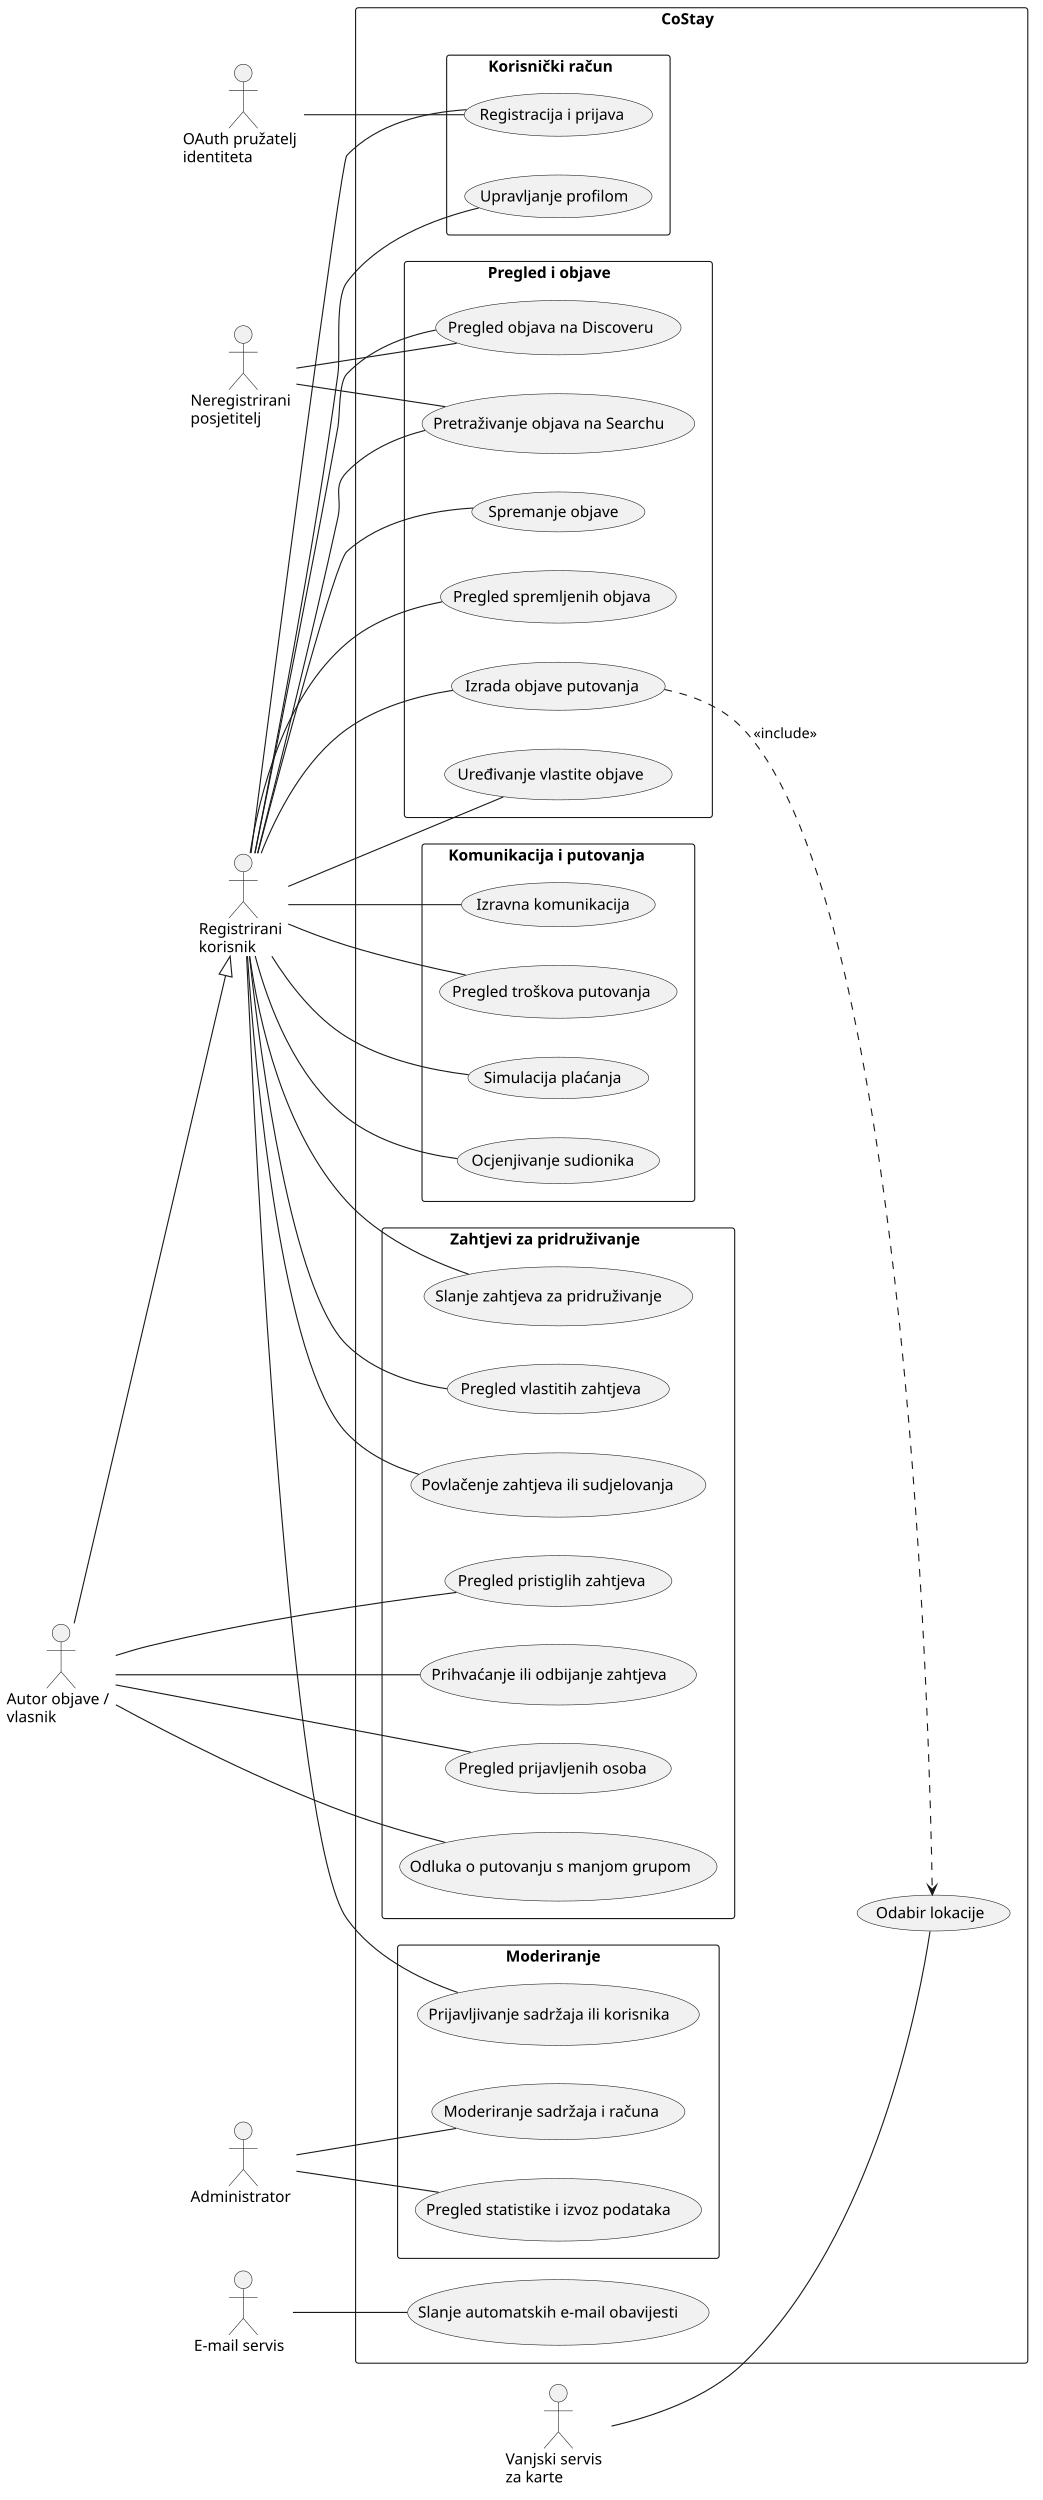
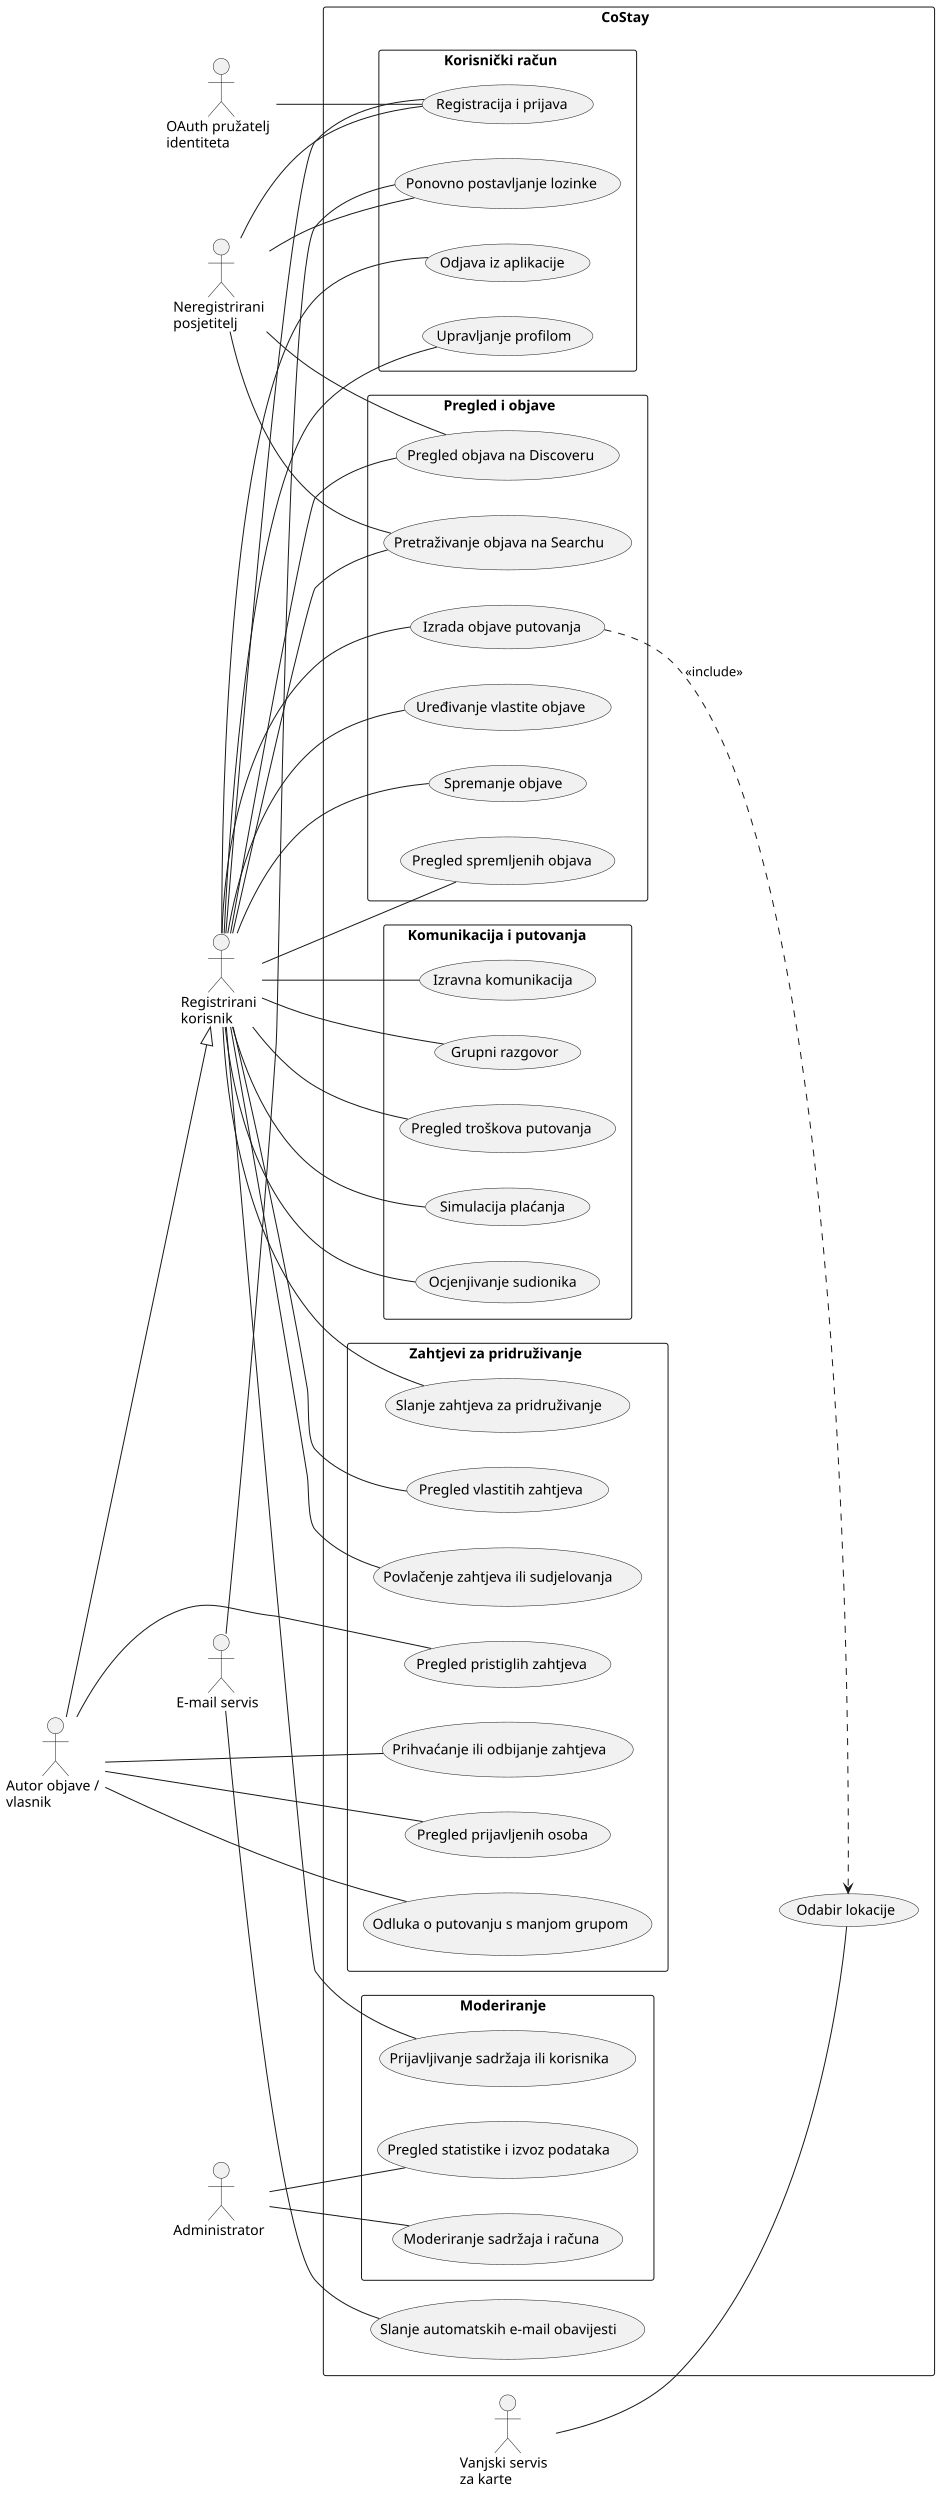
- <svg xmlns="http://www.w3.org/2000/svg" version="1.1" data-diagram-type="DESCRIPTION" style="width:945px;height:2266px;background:#FFFFFF;" width="945px" height="2266px" viewBox="0 0 945 2266" zoomAndPan="magnify" preserveAspectRatio="none" contentStyleType="text/css">
+ <svg xmlns="http://www.w3.org/2000/svg" version="1.1" data-diagram-type="DESCRIPTION" style="width:945px;height:2492px;background:#FFFFFF;" width="945px" height="2492px" viewBox="0 0 945 2492" zoomAndPan="magnify" preserveAspectRatio="none" contentStyleType="text/css">
  <defs />
  <g font-family="sans-serif" lengthAdjust="spacing">
    <g class="cluster" data-qualified-name="CoStay" id="ent0009" data-source-line="15">
-       <rect x="322.3" y="7" width="609.29" height="2135" fill="none" style="stroke:#181818;stroke-width:1;" rx="2.5" ry="2.5" />
+       <rect x="322.3" y="7" width="609.29" height="2361" fill="none" style="stroke:#181818;stroke-width:1;" rx="2.5" ry="2.5" />
      <text x="599.324" y="21.995" fill="#000" font-size="14" textLength="55.241" font-weight="700">CoStay</text>
    </g>
    <g class="cluster" data-qualified-name="CoStay.Korisni.ki ra.un" id="ent0010" data-source-line="17">
-       <rect x="404.84" y="50" width="202.54" height="163" fill="none" style="stroke:#181818;stroke-width:1;" rx="2.5" ry="2.5" />
+       <rect x="377.65" y="50" width="256.92" height="320" fill="none" style="stroke:#181818;stroke-width:1;" rx="2.5" ry="2.5" />
      <text x="442.543" y="64.995" fill="#000" font-size="14" textLength="127.135" font-weight="700">Korisnički račun</text>
    </g>
-     <g class="cluster" data-qualified-name="CoStay.Pregled i objave" id="ent0013" data-source-line="22">
-       <rect x="366.53" y="237" width="279.16" height="504" fill="none" style="stroke:#181818;stroke-width:1;" rx="2.5" ry="2.5" />
-       <text x="442.085" y="251.995" fill="#000" font-size="14" textLength="128.051" font-weight="700">Pregled i objave</text>
-     </g>
-     <g class="cluster" data-qualified-name="CoStay.Zahtjevi za pridru.ivanje" id="ent0020" data-source-line="31">
-       <rect x="346.3" y="1113" width="319.62" height="626" fill="none" style="stroke:#181818;stroke-width:1;" rx="2.5" ry="2.5" />
-       <text x="408.001" y="1127.995" fill="#000" font-size="14" textLength="196.219" font-weight="700">Zahtjevi za pridruživanje</text>
-     </g>
-     <g class="cluster" data-qualified-name="CoStay.Komunikacija i putovanja" id="ent0028" data-source-line="41">
-       <rect x="382.52" y="765" width="247.18" height="324" fill="none" style="stroke:#181818;stroke-width:1;" rx="2.5" ry="2.5" />
-       <text x="406.35" y="779.995" fill="#000" font-size="14" textLength="199.521" font-weight="700">Komunikacija i putovanja</text>
-     </g>
-     <g class="cluster" data-qualified-name="CoStay.Moderiranje" id="ent0033" data-source-line="48">
-       <rect x="360.37" y="1763" width="291.48" height="284" fill="none" style="stroke:#181818;stroke-width:1;" rx="2.5" ry="2.5" />
-       <text x="458.419" y="1777.995" fill="#000" font-size="14" textLength="95.382" font-weight="700">Moderiranje</text>
-     </g>
-     <g class="entity" data-qualified-name="CoStay.UC_Location" id="ent0037" data-source-line="54">
-       <ellipse cx="846.246" cy="1733.997" rx="69.336" ry="16.267" fill="#F1F1F1" style="stroke:#181818;stroke-width:0.5;" />
-       <text x="793.896" y="1738.646" fill="#000" font-size="14" textLength="104.699">Odabir lokacije</text>
-     </g>
-     <g class="entity" data-qualified-name="CoStay.UC_Notifications" id="ent0038" data-source-line="55">
-       <ellipse cx="506.114" cy="2096.003" rx="136.614" ry="29.723" fill="#F1F1F1" style="stroke:#181818;stroke-width:0.5;" />
-       <text x="378.863" y="2100.651" fill="#000" font-size="14" textLength="254.502">Slanje automatskih e-mail obavijesti</text>
+     <g class="cluster" data-qualified-name="CoStay.Pregled i objave" id="ent0015" data-source-line="24">
+       <rect x="366.53" y="394" width="279.16" height="504" fill="none" style="stroke:#181818;stroke-width:1;" rx="2.5" ry="2.5" />
+       <text x="442.085" y="408.995" fill="#000" font-size="14" textLength="128.051" font-weight="700">Pregled i objave</text>
+     </g>
+     <g class="cluster" data-qualified-name="CoStay.Zahtjevi za pridru.ivanje" id="ent0022" data-source-line="33">
+       <rect x="346.3" y="1339" width="319.62" height="626" fill="none" style="stroke:#181818;stroke-width:1;" rx="2.5" ry="2.5" />
+       <text x="408.001" y="1353.995" fill="#000" font-size="14" textLength="196.219" font-weight="700">Zahtjevi za pridruživanje</text>
+     </g>
+     <g class="cluster" data-qualified-name="CoStay.Komunikacija i putovanja" id="ent0030" data-source-line="43">
+       <rect x="382.52" y="922" width="247.18" height="393" fill="none" style="stroke:#181818;stroke-width:1;" rx="2.5" ry="2.5" />
+       <text x="406.35" y="936.995" fill="#000" font-size="14" textLength="199.521" font-weight="700">Komunikacija i putovanja</text>
+     </g>
+     <g class="cluster" data-qualified-name="CoStay.Moderiranje" id="ent0036" data-source-line="51">
+       <rect x="360.37" y="1989" width="291.48" height="284" fill="none" style="stroke:#181818;stroke-width:1;" rx="2.5" ry="2.5" />
+       <text x="458.419" y="2003.995" fill="#000" font-size="14" textLength="95.382" font-weight="700">Moderiranje</text>
+     </g>
+     <g class="entity" data-qualified-name="CoStay.UC_Location" id="ent0040" data-source-line="57">
+       <ellipse cx="846.246" cy="1903.997" rx="69.336" ry="16.267" fill="#F1F1F1" style="stroke:#181818;stroke-width:0.5;" />
+       <text x="793.896" y="1908.646" fill="#000" font-size="14" textLength="104.699">Odabir lokacije</text>
+     </g>
+     <g class="entity" data-qualified-name="CoStay.UC_Notifications" id="ent0041" data-source-line="58">
+       <ellipse cx="506.114" cy="2322.003" rx="136.614" ry="29.723" fill="#F1F1F1" style="stroke:#181818;stroke-width:0.5;" />
+       <text x="378.863" y="2326.651" fill="#000" font-size="14" textLength="254.502">Slanje automatskih e-mail obavijesti</text>
    </g>
    <g class="entity" data-qualified-name="CoStay.Korisni.ki ra.un.UC_Login" id="ent0011" data-source-line="18">
      <ellipse cx="506.11" cy="104.004" rx="85.27" ry="19.454" fill="#F1F1F1" style="stroke:#181818;stroke-width:0.5;" />
      <text x="434.637" y="108.652" fill="#000" font-size="14" textLength="142.946">Registracija i prijava</text>
    </g>
-     <g class="entity" data-qualified-name="CoStay.Korisni.ki ra.un.UC_Profile" id="ent0012" data-source-line="19">
-       <ellipse cx="506.114" cy="177.997" rx="84.884" ry="19.377" fill="#F1F1F1" style="stroke:#181818;stroke-width:0.5;" />
-       <text x="435.085" y="182.645" fill="#000" font-size="14" textLength="142.058">Upravljanje profilom</text>
-     </g>
-     <g class="entity" data-qualified-name="CoStay.Pregled i objave.UC_Discover" id="ent0014" data-source-line="23">
-       <ellipse cx="506.11" cy="296.996" rx="111.18" ry="24.636" fill="#F1F1F1" style="stroke:#181818;stroke-width:0.5;" />
-       <text x="405.895" y="301.644" fill="#000" font-size="14" textLength="200.43">Pregled objava na Discoveru</text>
-     </g>
-     <g class="entity" data-qualified-name="CoStay.Pregled i objave.UC_Search" id="ent0015" data-source-line="24">
-       <ellipse cx="506.112" cy="383.996" rx="123.582" ry="27.116" fill="#F1F1F1" style="stroke:#181818;stroke-width:0.5;" />
-       <text x="392.622" y="388.645" fill="#000" font-size="14" textLength="226.98">Pretraživanje objava na Searchu</text>
-     </g>
-     <g class="entity" data-qualified-name="CoStay.Pregled i objave.UC_Create" id="ent0016" data-source-line="25">
-       <ellipse cx="506.108" cy="622.004" rx="96.818" ry="21.764" fill="#F1F1F1" style="stroke:#181818;stroke-width:0.5;" />
-       <text x="421.598" y="626.652" fill="#000" font-size="14" textLength="169.019">Izrada objave putovanja</text>
-     </g>
-     <g class="entity" data-qualified-name="CoStay.Pregled i objave.UC_Edit" id="ent0017" data-source-line="26">
-       <ellipse cx="506.107" cy="702.001" rx="103.107" ry="23.021" fill="#F1F1F1" style="stroke:#181818;stroke-width:0.5;" />
-       <text x="414.666" y="706.65" fill="#000" font-size="14" textLength="182.882">Uređivanje vlastite objave</text>
-     </g>
-     <g class="entity" data-qualified-name="CoStay.Pregled i objave.UC_Save" id="ent0018" data-source-line="27">
-       <ellipse cx="506.109" cy="464" rx="78.449" ry="18.09" fill="#F1F1F1" style="stroke:#181818;stroke-width:0.5;" />
-       <text x="442.606" y="468.648" fill="#000" font-size="14" textLength="127.005">Spremanje objave</text>
-     </g>
-     <g class="entity" data-qualified-name="CoStay.Pregled i objave.UC_Saved" id="ent0019" data-source-line="28">
-       <ellipse cx="506.113" cy="541.005" rx="106.823" ry="23.765" fill="#F1F1F1" style="stroke:#181818;stroke-width:0.5;" />
-       <text x="410.618" y="545.653" fill="#000" font-size="14" textLength="190.989">Pregled spremljenih objava</text>
-     </g>
-     <g class="entity" data-qualified-name="CoStay.Zahtjevi za pridru.ivanje.UC_Join" id="ent0021" data-source-line="32">
-       <ellipse cx="506.111" cy="1175" rx="121.801" ry="26.76" fill="#F1F1F1" style="stroke:#181818;stroke-width:0.5;" />
-       <text x="394.515" y="1179.649" fill="#000" font-size="14" textLength="223.193">Slanje zahtjeva za pridruživanje</text>
-     </g>
-     <g class="entity" data-qualified-name="CoStay.Zahtjevi za pridru.ivanje.UC_MyRequests" id="ent0022" data-source-line="33">
-       <ellipse cx="506.105" cy="1258.995" rx="100.575" ry="22.515" fill="#F1F1F1" style="stroke:#181818;stroke-width:0.5;" />
-       <text x="417.443" y="1263.643" fill="#000" font-size="14" textLength="177.324">Pregled vlastitih zahtjeva</text>
-     </g>
-     <g class="entity" data-qualified-name="CoStay.Zahtjevi za pridru.ivanje.UC_Withdraw" id="ent0023" data-source-line="34">
-       <ellipse cx="506.115" cy="1345.997" rx="133.685" ry="29.137" fill="#F1F1F1" style="stroke:#181818;stroke-width:0.5;" />
-       <text x="381.943" y="1350.645" fill="#000" font-size="14" textLength="248.343">Povlačenje zahtjeva ili sudjelovanja</text>
-     </g>
-     <g class="entity" data-qualified-name="CoStay.Zahtjevi za pridru.ivanje.UC_Received" id="ent0024" data-source-line="35">
-       <ellipse cx="506.112" cy="1432.996" rx="102.882" ry="22.976" fill="#F1F1F1" style="stroke:#181818;stroke-width:0.5;" />
-       <text x="414.917" y="1437.645" fill="#000" font-size="14" textLength="182.39">Pregled pristiglih zahtjeva</text>
-     </g>
-     <g class="entity" data-qualified-name="CoStay.Zahtjevi za pridru.ivanje.UC_Decide" id="ent0025" data-source-line="36">
-       <ellipse cx="506.111" cy="1518.002" rx="125.111" ry="27.422" fill="#F1F1F1" style="stroke:#181818;stroke-width:0.5;" />
-       <text x="390.997" y="1522.651" fill="#000" font-size="14" textLength="230.228">Prihvaćanje ili odbijanje zahtjeva</text>
-     </g>
-     <g class="entity" data-qualified-name="CoStay.Zahtjevi za pridru.ivanje.UC_Applicants" id="ent0026" data-source-line="37">
-       <ellipse cx="506.106" cy="1602.997" rx="102.336" ry="22.867" fill="#F1F1F1" style="stroke:#181818;stroke-width:0.5;" />
-       <text x="415.51" y="1607.646" fill="#000" font-size="14" textLength="181.193">Pregled prijavljenih osoba</text>
-     </g>
-     <g class="entity" data-qualified-name="CoStay.Zahtjevi za pridru.ivanje.UC_SmallerGroup" id="ent0027" data-source-line="38">
-       <ellipse cx="506.107" cy="1692.001" rx="143.807" ry="31.161" fill="#F1F1F1" style="stroke:#181818;stroke-width:0.5;" />
-       <text x="371.323" y="1696.65" fill="#000" font-size="14" textLength="269.568">Odluka o putovanju s manjom grupom</text>
-     </g>
-     <g class="entity" data-qualified-name="CoStay.Komunikacija i putovanja.UC_Messages" id="ent0029" data-source-line="42">
-       <ellipse cx="506.106" cy="819.995" rx="87.776" ry="19.955" fill="#F1F1F1" style="stroke:#181818;stroke-width:0.5;" />
-       <text x="431.762" y="824.644" fill="#000" font-size="14" textLength="148.688">Izravna komunikacija</text>
-     </g>
-     <g class="entity" data-qualified-name="CoStay.Komunikacija i putovanja.UC_Costs" id="ent0030" data-source-line="43">
-       <ellipse cx="506.107" cy="898.997" rx="107.587" ry="23.917" fill="#F1F1F1" style="stroke:#181818;stroke-width:0.5;" />
-       <text x="409.782" y="903.646" fill="#000" font-size="14" textLength="192.65">Pregled troškova putovanja</text>
-     </g>
-     <g class="entity" data-qualified-name="CoStay.Komunikacija i putovanja.UC_Payment" id="ent0031" data-source-line="44">
-       <ellipse cx="506.113" cy="976.999" rx="81.943" ry="18.789" fill="#F1F1F1" style="stroke:#181818;stroke-width:0.5;" />
-       <text x="438.496" y="981.647" fill="#000" font-size="14" textLength="135.235">Simulacija plaćanja</text>
-     </g>
-     <g class="entity" data-qualified-name="CoStay.Komunikacija i putovanja.UC_Reviews" id="ent0032" data-source-line="45">
-       <ellipse cx="506.114" cy="1052.005" rx="91.674" ry="20.735" fill="#F1F1F1" style="stroke:#181818;stroke-width:0.5;" />
-       <text x="427.354" y="1056.653" fill="#000" font-size="14" textLength="157.521">Ocjenjivanje sudionika</text>
-     </g>
-     <g class="entity" data-qualified-name="CoStay.Moderiranje.UC_Report" id="ent0034" data-source-line="49">
-       <ellipse cx="506.115" cy="1826.003" rx="127.715" ry="27.943" fill="#F1F1F1" style="stroke:#181818;stroke-width:0.5;" />
-       <text x="388.243" y="1830.651" fill="#000" font-size="14" textLength="235.744">Prijavljivanje sadržaja ili korisnika</text>
-     </g>
-     <g class="entity" data-qualified-name="CoStay.Moderiranje.UC_Moderate" id="ent0035" data-source-line="50">
-       <ellipse cx="506.111" cy="1914" rx="114.701" ry="25.34" fill="#F1F1F1" style="stroke:#181818;stroke-width:0.5;" />
-       <text x="402.105" y="1918.649" fill="#000" font-size="14" textLength="208.011">Moderiranje sadržaja i računa</text>
-     </g>
-     <g class="entity" data-qualified-name="CoStay.Moderiranje.UC_Statistics" id="ent0036" data-source-line="51">
-       <ellipse cx="506.109" cy="2002.998" rx="129.739" ry="28.348" fill="#F1F1F1" style="stroke:#181818;stroke-width:0.5;" />
-       <text x="386.097" y="2007.646" fill="#000" font-size="14" textLength="240.023">Pregled statistike i izvoz podataka</text>
+     <g class="entity" data-qualified-name="CoStay.Korisni.ki ra.un.UC_Logout" id="ent0012" data-source-line="19">
+       <ellipse cx="506.114" cy="262.003" rx="82.014" ry="18.803" fill="#F1F1F1" style="stroke:#181818;stroke-width:0.5;" />
+       <text x="438.414" y="266.651" fill="#000" font-size="14" textLength="135.399">Odjava iz aplikacije</text>
+     </g>
+     <g class="entity" data-qualified-name="CoStay.Korisni.ki ra.un.UC_Recovery" id="ent0013" data-source-line="20">
+       <ellipse cx="506.111" cy="183.002" rx="112.461" ry="24.892" fill="#F1F1F1" style="stroke:#181818;stroke-width:0.5;" />
+       <text x="404.515" y="187.651" fill="#000" font-size="14" textLength="203.191">Ponovno postavljanje lozinke</text>
+     </g>
+     <g class="entity" data-qualified-name="CoStay.Korisni.ki ra.un.UC_Profile" id="ent0014" data-source-line="21">
+       <ellipse cx="506.114" cy="334.997" rx="84.884" ry="19.377" fill="#F1F1F1" style="stroke:#181818;stroke-width:0.5;" />
+       <text x="435.085" y="339.645" fill="#000" font-size="14" textLength="142.058">Upravljanje profilom</text>
+     </g>
+     <g class="entity" data-qualified-name="CoStay.Pregled i objave.UC_Discover" id="ent0016" data-source-line="25">
+       <ellipse cx="506.11" cy="453.996" rx="111.18" ry="24.636" fill="#F1F1F1" style="stroke:#181818;stroke-width:0.5;" />
+       <text x="405.895" y="458.644" fill="#000" font-size="14" textLength="200.43">Pregled objava na Discoveru</text>
+     </g>
+     <g class="entity" data-qualified-name="CoStay.Pregled i objave.UC_Search" id="ent0017" data-source-line="26">
+       <ellipse cx="506.112" cy="540.996" rx="123.582" ry="27.116" fill="#F1F1F1" style="stroke:#181818;stroke-width:0.5;" />
+       <text x="392.622" y="545.645" fill="#000" font-size="14" textLength="226.98">Pretraživanje objava na Searchu</text>
+     </g>
+     <g class="entity" data-qualified-name="CoStay.Pregled i objave.UC_Create" id="ent0018" data-source-line="27">
+       <ellipse cx="506.108" cy="625.004" rx="96.818" ry="21.764" fill="#F1F1F1" style="stroke:#181818;stroke-width:0.5;" />
+       <text x="421.598" y="629.652" fill="#000" font-size="14" textLength="169.019">Izrada objave putovanja</text>
+     </g>
+     <g class="entity" data-qualified-name="CoStay.Pregled i objave.UC_Edit" id="ent0019" data-source-line="28">
+       <ellipse cx="506.107" cy="705.001" rx="103.107" ry="23.021" fill="#F1F1F1" style="stroke:#181818;stroke-width:0.5;" />
+       <text x="414.666" y="709.65" fill="#000" font-size="14" textLength="182.882">Uređivanje vlastite objave</text>
+     </g>
+     <g class="entity" data-qualified-name="CoStay.Pregled i objave.UC_Save" id="ent0020" data-source-line="29">
+       <ellipse cx="506.109" cy="781" rx="78.449" ry="18.09" fill="#F1F1F1" style="stroke:#181818;stroke-width:0.5;" />
+       <text x="442.606" y="785.648" fill="#000" font-size="14" textLength="127.005">Spremanje objave</text>
+     </g>
+     <g class="entity" data-qualified-name="CoStay.Pregled i objave.UC_Saved" id="ent0021" data-source-line="30">
+       <ellipse cx="506.113" cy="858.005" rx="106.823" ry="23.765" fill="#F1F1F1" style="stroke:#181818;stroke-width:0.5;" />
+       <text x="410.618" y="862.653" fill="#000" font-size="14" textLength="190.989">Pregled spremljenih objava</text>
+     </g>
+     <g class="entity" data-qualified-name="CoStay.Zahtjevi za pridru.ivanje.UC_Join" id="ent0023" data-source-line="34">
+       <ellipse cx="506.111" cy="1401" rx="121.801" ry="26.76" fill="#F1F1F1" style="stroke:#181818;stroke-width:0.5;" />
+       <text x="394.515" y="1405.649" fill="#000" font-size="14" textLength="223.193">Slanje zahtjeva za pridruživanje</text>
+     </g>
+     <g class="entity" data-qualified-name="CoStay.Zahtjevi za pridru.ivanje.UC_MyRequests" id="ent0024" data-source-line="35">
+       <ellipse cx="506.105" cy="1484.995" rx="100.575" ry="22.515" fill="#F1F1F1" style="stroke:#181818;stroke-width:0.5;" />
+       <text x="417.443" y="1489.643" fill="#000" font-size="14" textLength="177.324">Pregled vlastitih zahtjeva</text>
+     </g>
+     <g class="entity" data-qualified-name="CoStay.Zahtjevi za pridru.ivanje.UC_Withdraw" id="ent0025" data-source-line="36">
+       <ellipse cx="506.115" cy="1571.997" rx="133.685" ry="29.137" fill="#F1F1F1" style="stroke:#181818;stroke-width:0.5;" />
+       <text x="381.943" y="1576.645" fill="#000" font-size="14" textLength="248.343">Povlačenje zahtjeva ili sudjelovanja</text>
+     </g>
+     <g class="entity" data-qualified-name="CoStay.Zahtjevi za pridru.ivanje.UC_Received" id="ent0026" data-source-line="37">
+       <ellipse cx="506.112" cy="1658.996" rx="102.882" ry="22.976" fill="#F1F1F1" style="stroke:#181818;stroke-width:0.5;" />
+       <text x="414.917" y="1663.645" fill="#000" font-size="14" textLength="182.39">Pregled pristiglih zahtjeva</text>
+     </g>
+     <g class="entity" data-qualified-name="CoStay.Zahtjevi za pridru.ivanje.UC_Decide" id="ent0027" data-source-line="38">
+       <ellipse cx="506.111" cy="1744.002" rx="125.111" ry="27.422" fill="#F1F1F1" style="stroke:#181818;stroke-width:0.5;" />
+       <text x="390.997" y="1748.651" fill="#000" font-size="14" textLength="230.228">Prihvaćanje ili odbijanje zahtjeva</text>
+     </g>
+     <g class="entity" data-qualified-name="CoStay.Zahtjevi za pridru.ivanje.UC_Applicants" id="ent0028" data-source-line="39">
+       <ellipse cx="506.106" cy="1828.997" rx="102.336" ry="22.867" fill="#F1F1F1" style="stroke:#181818;stroke-width:0.5;" />
+       <text x="415.51" y="1833.646" fill="#000" font-size="14" textLength="181.193">Pregled prijavljenih osoba</text>
+     </g>
+     <g class="entity" data-qualified-name="CoStay.Zahtjevi za pridru.ivanje.UC_SmallerGroup" id="ent0029" data-source-line="40">
+       <ellipse cx="506.107" cy="1918.001" rx="143.807" ry="31.161" fill="#F1F1F1" style="stroke:#181818;stroke-width:0.5;" />
+       <text x="371.323" y="1922.65" fill="#000" font-size="14" textLength="269.568">Odluka o putovanju s manjom grupom</text>
+     </g>
+     <g class="entity" data-qualified-name="CoStay.Komunikacija i putovanja.UC_Messages" id="ent0031" data-source-line="44">
+       <ellipse cx="506.106" cy="976.995" rx="87.776" ry="19.955" fill="#F1F1F1" style="stroke:#181818;stroke-width:0.5;" />
+       <text x="431.762" y="981.644" fill="#000" font-size="14" textLength="148.688">Izravna komunikacija</text>
+     </g>
+     <g class="entity" data-qualified-name="CoStay.Komunikacija i putovanja.UC_GroupMessages" id="ent0032" data-source-line="45">
+       <ellipse cx="506.107" cy="1048.997" rx="72.787" ry="16.957" fill="#F1F1F1" style="stroke:#181818;stroke-width:0.5;" />
+       <text x="449.447" y="1053.646" fill="#000" font-size="14" textLength="113.319">Grupni razgovor</text>
+     </g>
+     <g class="entity" data-qualified-name="CoStay.Komunikacija i putovanja.UC_Costs" id="ent0033" data-source-line="46">
+       <ellipse cx="506.107" cy="1124.997" rx="107.587" ry="23.917" fill="#F1F1F1" style="stroke:#181818;stroke-width:0.5;" />
+       <text x="409.782" y="1129.646" fill="#000" font-size="14" textLength="192.65">Pregled troškova putovanja</text>
+     </g>
+     <g class="entity" data-qualified-name="CoStay.Komunikacija i putovanja.UC_Payment" id="ent0034" data-source-line="47">
+       <ellipse cx="506.113" cy="1202.999" rx="81.943" ry="18.789" fill="#F1F1F1" style="stroke:#181818;stroke-width:0.5;" />
+       <text x="438.496" y="1207.647" fill="#000" font-size="14" textLength="135.235">Simulacija plaćanja</text>
+     </g>
+     <g class="entity" data-qualified-name="CoStay.Komunikacija i putovanja.UC_Reviews" id="ent0035" data-source-line="48">
+       <ellipse cx="506.114" cy="1278.005" rx="91.674" ry="20.735" fill="#F1F1F1" style="stroke:#181818;stroke-width:0.5;" />
+       <text x="427.354" y="1282.653" fill="#000" font-size="14" textLength="157.521">Ocjenjivanje sudionika</text>
+     </g>
+     <g class="entity" data-qualified-name="CoStay.Moderiranje.UC_Report" id="ent0037" data-source-line="52">
+       <ellipse cx="506.115" cy="2052.003" rx="127.715" ry="27.943" fill="#F1F1F1" style="stroke:#181818;stroke-width:0.5;" />
+       <text x="388.243" y="2056.651" fill="#000" font-size="14" textLength="235.744">Prijavljivanje sadržaja ili korisnika</text>
+     </g>
+     <g class="entity" data-qualified-name="CoStay.Moderiranje.UC_Moderate" id="ent0038" data-source-line="53">
+       <ellipse cx="506.111" cy="2232" rx="114.701" ry="25.34" fill="#F1F1F1" style="stroke:#181818;stroke-width:0.5;" />
+       <text x="402.105" y="2236.649" fill="#000" font-size="14" textLength="208.011">Moderiranje sadržaja i računa</text>
+     </g>
+     <g class="entity" data-qualified-name="CoStay.Moderiranje.UC_Statistics" id="ent0039" data-source-line="54">
+       <ellipse cx="506.109" cy="2142.998" rx="129.739" ry="28.348" fill="#F1F1F1" style="stroke:#181818;stroke-width:0.5;" />
+       <text x="386.097" y="2147.646" fill="#000" font-size="14" textLength="240.023">Pregled statistike i izvoz podataka</text>
    </g>
    <g class="entity" data-qualified-name="Guest" id="ent0001" data-source-line="4">
-       <ellipse cx="220.499" cy="303.21" rx="8" ry="8" fill="#F1F1F1" style="stroke:#181818;stroke-width:0.5;" />
-       <path d="M220.499,311.21 L220.499,338.21 M207.499,319.21 L233.499,319.21 M220.499,338.21 L207.499,353.21 M220.499,338.21 L233.499,353.21" style="stroke:#181818;stroke-width:0.5;" fill="none" />
-       <text x="172.62" y="367.705" fill="#000" font-size="14" textLength="95.758">Neregistrirani</text>
-       <text x="172.62" y="384.002" fill="#000" font-size="14" textLength="68.51">posjetitelj</text>
+       <ellipse cx="220.499" cy="246.21" rx="8" ry="8" fill="#F1F1F1" style="stroke:#181818;stroke-width:0.5;" />
+       <path d="M220.499,254.21 L220.499,281.21 M207.499,262.21 L233.499,262.21 M220.499,281.21 L207.499,296.21 M220.499,281.21 L233.499,296.21" style="stroke:#181818;stroke-width:0.5;" fill="none" />
+       <text x="172.62" y="310.705" fill="#000" font-size="14" textLength="95.758">Neregistrirani</text>
+       <text x="172.62" y="327.002" fill="#000" font-size="14" textLength="68.51">posjetitelj</text>
    </g>
    <g class="entity" data-qualified-name="User" id="ent0002" data-source-line="5">
-       <ellipse cx="220.502" cy="782.21" rx="8" ry="8" fill="#F1F1F1" style="stroke:#181818;stroke-width:0.5;" />
-       <path d="M220.502,790.21 L220.502,817.21 M207.502,798.21 L233.502,798.21 M220.502,817.21 L207.502,832.21 M220.502,817.21 L233.502,832.21" style="stroke:#181818;stroke-width:0.5;" fill="none" />
-       <text x="180.18" y="846.705" fill="#000" font-size="14" textLength="80.644">Registrirani</text>
-       <text x="180.18" y="863.002" fill="#000" font-size="14" textLength="54.482">korisnik</text>
+       <ellipse cx="220.502" cy="939.21" rx="8" ry="8" fill="#F1F1F1" style="stroke:#181818;stroke-width:0.5;" />
+       <path d="M220.502,947.21 L220.502,974.21 M207.502,955.21 L233.502,955.21 M220.502,974.21 L207.502,989.21 M220.502,974.21 L233.502,989.21" style="stroke:#181818;stroke-width:0.5;" fill="none" />
+       <text x="180.18" y="1003.705" fill="#000" font-size="14" textLength="80.644">Registrirani</text>
+       <text x="180.18" y="1020.002" fill="#000" font-size="14" textLength="54.482">korisnik</text>
    </g>
    <g class="entity" data-qualified-name="Owner" id="ent0003" data-source-line="6">
-       <ellipse cx="55.349" cy="1480.21" rx="8" ry="8" fill="#F1F1F1" style="stroke:#181818;stroke-width:0.5;" />
-       <path d="M55.349,1488.21 L55.349,1515.21 M42.349,1496.21 L68.349,1496.21 M55.349,1515.21 L42.349,1530.21 M55.349,1515.21 L68.349,1530.21" style="stroke:#181818;stroke-width:0.5;" fill="none" />
-       <text x="6" y="1544.705" fill="#000" font-size="14" textLength="98.697">Autor objave /</text>
-       <text x="6" y="1561.002" fill="#000" font-size="14" textLength="48.918">vlasnik</text>
+       <ellipse cx="55.349" cy="1720.21" rx="8" ry="8" fill="#F1F1F1" style="stroke:#181818;stroke-width:0.5;" />
+       <path d="M55.349,1728.21 L55.349,1755.21 M42.349,1736.21 L68.349,1736.21 M55.349,1755.21 L42.349,1770.21 M55.349,1755.21 L68.349,1770.21" style="stroke:#181818;stroke-width:0.5;" fill="none" />
+       <text x="6" y="1784.705" fill="#000" font-size="14" textLength="98.697">Autor objave /</text>
+       <text x="6" y="1801.002" fill="#000" font-size="14" textLength="48.918">vlasnik</text>
    </g>
    <g class="entity" data-qualified-name="Admin" id="ent0004" data-source-line="7">
-       <ellipse cx="220.501" cy="1931.35" rx="8" ry="8" fill="#F1F1F1" style="stroke:#181818;stroke-width:0.5;" />
-       <path d="M220.501,1939.35 L220.501,1966.35 M207.501,1947.35 L233.501,1947.35 M220.501,1966.35 L207.501,1981.35 M220.501,1966.35 L233.501,1981.35" style="stroke:#181818;stroke-width:0.5;" fill="none" />
-       <text x="172.66" y="1995.845" fill="#000" font-size="14" textLength="95.683">Administrator</text>
+       <ellipse cx="220.501" cy="2163.35" rx="8" ry="8" fill="#F1F1F1" style="stroke:#181818;stroke-width:0.5;" />
+       <path d="M220.501,2171.35 L220.501,2198.35 M207.501,2179.35 L233.501,2179.35 M220.501,2198.35 L207.501,2213.35 M220.501,2198.35 L233.501,2213.35" style="stroke:#181818;stroke-width:0.5;" fill="none" />
+       <text x="172.66" y="2227.845" fill="#000" font-size="14" textLength="95.683">Administrator</text>
    </g>
    <g class="entity" data-qualified-name="OAuth" id="ent0005" data-source-line="9">
      <ellipse cx="220.504" cy="66.21" rx="8" ry="8" fill="#F1F1F1" style="stroke:#181818;stroke-width:0.5;" />
      <path d="M220.504,74.21 L220.504,101.21 M207.504,82.21 L233.504,82.21 M220.504,101.21 L207.504,116.21 M220.504,101.21 L233.504,116.21" style="stroke:#181818;stroke-width:0.5;" fill="none" />
      <text x="165.7" y="130.705" fill="#000" font-size="14" textLength="109.607">OAuth pružatelj</text>
      <text x="165.7" y="147.002" fill="#000" font-size="14" textLength="67.813">identiteta</text>
    </g>
    <g class="entity" data-qualified-name="Maps" id="ent0006" data-source-line="10">
-       <ellipse cx="506.116" cy="2169.21" rx="8" ry="8" fill="#F1F1F1" style="stroke:#181818;stroke-width:0.5;" />
-       <path d="M506.116,2177.21 L506.116,2204.21 M493.116,2185.21 L519.116,2185.21 M506.116,2204.21 L493.116,2219.21 M506.116,2204.21 L519.116,2219.21" style="stroke:#181818;stroke-width:0.5;" fill="none" />
-       <text x="458.22" y="2233.705" fill="#000" font-size="14" textLength="95.792">Vanjski servis</text>
-       <text x="458.22" y="2250.002" fill="#000" font-size="14" textLength="56.923">za karte</text>
+       <ellipse cx="506.116" cy="2395.21" rx="8" ry="8" fill="#F1F1F1" style="stroke:#181818;stroke-width:0.5;" />
+       <path d="M506.116,2403.21 L506.116,2430.21 M493.116,2411.21 L519.116,2411.21 M506.116,2430.21 L493.116,2445.21 M506.116,2430.21 L519.116,2445.21" style="stroke:#181818;stroke-width:0.5;" fill="none" />
+       <text x="458.22" y="2459.705" fill="#000" font-size="14" textLength="95.792">Vanjski servis</text>
+       <text x="458.22" y="2476.002" fill="#000" font-size="14" textLength="56.923">za karte</text>
    </g>
    <g class="entity" data-qualified-name="Email" id="ent0007" data-source-line="11">
-       <ellipse cx="220.498" cy="2066.35" rx="8" ry="8" fill="#F1F1F1" style="stroke:#181818;stroke-width:0.5;" />
-       <path d="M220.498,2074.35 L220.498,2101.35 M207.498,2082.35 L233.498,2082.35 M220.498,2101.35 L207.498,2116.35 M220.498,2101.35 L233.498,2116.35" style="stroke:#181818;stroke-width:0.5;" fill="none" />
-       <text x="175.76" y="2130.845" fill="#000" font-size="14" textLength="89.476">E-mail servis</text>
+       <ellipse cx="220.498" cy="1637.35" rx="8" ry="8" fill="#F1F1F1" style="stroke:#181818;stroke-width:0.5;" />
+       <path d="M220.498,1645.35 L220.498,1672.35 M207.498,1653.35 L233.498,1653.35 M220.498,1672.35 L207.498,1687.35 M220.498,1672.35 L233.498,1687.35" style="stroke:#181818;stroke-width:0.5;" fill="none" />
+       <text x="175.76" y="1701.845" fill="#000" font-size="14" textLength="89.476">E-mail servis</text>
    </g>
    <g class="link" data-entity-1="ent0003" data-entity-2="ent0002" id="lnk8" data-source-line="13" data-link-type="extension">
-       <path d="M67.24,1471.39 C96.91,1344.48 174.783,1011.307 204.483,884.257" style="stroke:#181818;stroke-width:1;" fill="none" id="Owner-to-User" />
-       <polygon points="208.58,866.73,198.64,882.892,210.325,885.623,208.58,866.73" fill="none" style="stroke:#181818;stroke-width:1;stroke-linejoin:miter;stroke-miterlimit:10;" />
-     </g>
-     <g class="link" data-entity-1="ent0001" data-entity-2="ent0014" id="lnk39" data-source-line="58" data-link-type="association">
-       <path d="M268.65,333.69 C308.11,327.57 365.56,318.65 413.95,311.15" style="stroke:#181818;stroke-width:1;" fill="none" id="Guest-UC_Discover" />
-     </g>
-     <g class="link" data-entity-1="ent0001" data-entity-2="ent0015" id="lnk40" data-source-line="59" data-link-type="association">
-       <path d="M268.65,348.15 C305.27,353.7 357.4,361.61 403.39,368.58" style="stroke:#181818;stroke-width:1;" fill="none" id="Guest-UC_Search" />
-     </g>
-     <g class="link" data-entity-1="ent0002" data-entity-2="ent0011" id="lnk41" data-source-line="61" data-link-type="association">
-       <path d="M227.53,773.25 C247.23,620.68 308.82,146.8 314.3,141 C341.78,111.95 384.7,101.87 422.89,99.42" style="stroke:#181818;stroke-width:1;" fill="none" id="User-UC_Login" />
-     </g>
-     <g class="link" data-entity-1="ent0002" data-entity-2="ent0012" id="lnk42" data-source-line="62" data-link-type="association">
-       <path d="M230.97,773.42 C248.1,687.75 284.49,499.27 306.3,339 C308.8,320.64 303.25,270.87 314.3,256 C342.49,218.1 392.34,198.54 434.02,188.49" style="stroke:#181818;stroke-width:1;" fill="none" id="User-UC_Profile" />
-     </g>
-     <g class="link" data-entity-1="ent0002" data-entity-2="ent0014" id="lnk43" data-source-line="63" data-link-type="association">
-       <path d="M231.1,773.31 C247.29,694.03 280.76,527.95 306.3,387 C308.23,376.36 306.86,346.84 314.3,339 C335.33,316.87 365.15,305.11 394.99,299.16" style="stroke:#181818;stroke-width:1;" fill="none" id="User-UC_Discover" />
-     </g>
-     <g class="link" data-entity-1="ent0002" data-entity-2="ent0015" id="lnk44" data-source-line="64" data-link-type="association">
-       <path d="M233.48,773.32 C250.54,706.2 282.41,578.49 306.3,469 C310.26,450.86 301.4,441.35 314.3,428 C333.21,408.45 358.93,396.82 385.36,390.07" style="stroke:#181818;stroke-width:1;" fill="none" id="User-UC_Search" />
-     </g>
-     <g class="link" data-entity-1="ent0002" data-entity-2="ent0016" id="lnk45" data-source-line="65" data-link-type="association">
-       <path d="M236.73,773.33 C251.02,737.07 275.99,688.47 314.3,661 C342.06,641.1 377.61,630.84 410.49,625.7" style="stroke:#181818;stroke-width:1;" fill="none" id="User-UC_Create" />
-     </g>
-     <g class="link" data-entity-1="ent0002" data-entity-2="ent0017" id="lnk46" data-source-line="66" data-link-type="association">
-       <path d="M261.23,803.47 C312.3,782.22 400.95,745.34 456.14,722.38" style="stroke:#181818;stroke-width:1;" fill="none" id="User-UC_Edit" />
-     </g>
-     <g class="link" data-entity-1="ent0002" data-entity-2="ent0018" id="lnk47" data-source-line="67" data-link-type="association">
-       <path d="M233.63,773.44 C256.35,686.96 303.96,509.4 314.3,500 C344.99,472.12 390.24,462.72 428.97,460.48" style="stroke:#181818;stroke-width:1;" fill="none" id="User-UC_Save" />
-     </g>
-     <g class="link" data-entity-1="ent0002" data-entity-2="ent0019" id="lnk48" data-source-line="68" data-link-type="association">
-       <path d="M226.7,773.3 C235.27,719.26 257.53,631.52 314.3,583 C338.29,562.51 370.03,551.36 400.72,545.48" style="stroke:#181818;stroke-width:1;" fill="none" id="User-UC_Saved" />
-     </g>
-     <g class="link" data-entity-1="ent0002" data-entity-2="ent0021" id="lnk49" data-source-line="69" data-link-type="association">
-       <path d="M226.27,866.59 C234.56,925.22 256.69,1025.88 314.3,1089 C343.45,1120.94 386.73,1141.77 424.71,1154.92" style="stroke:#181818;stroke-width:1;" fill="none" id="User-UC_Join" />
-     </g>
-     <g class="link" data-entity-1="ent0002" data-entity-2="ent0022" id="lnk50" data-source-line="70" data-link-type="association">
-       <path d="M226.12,866.73 C236.41,961.21 264.36,1170.14 314.3,1219 C338.38,1242.55 372.56,1253.84 405.36,1258.84" style="stroke:#181818;stroke-width:1;" fill="none" id="User-UC_MyRequests" />
-     </g>
-     <g class="link" data-entity-1="ent0002" data-entity-2="ent0023" id="lnk51" data-source-line="71" data-link-type="association">
-       <path d="M224.28,866.68 C231.65,974.62 255.34,1237.01 314.3,1299 C331.82,1317.42 355.3,1329.1 379.79,1336.4" style="stroke:#181818;stroke-width:1;" fill="none" id="User-UC_Withdraw" />
-     </g>
-     <g class="link" data-entity-1="ent0002" data-entity-2="ent0029" id="lnk52" data-source-line="72" data-link-type="association">
-       <path d="M261.23,820 C301.71,820 365.79,820 418.1,820" style="stroke:#181818;stroke-width:1;" fill="none" id="User-UC_Messages" />
-     </g>
-     <g class="link" data-entity-1="ent0002" data-entity-2="ent0030" id="lnk53" data-source-line="73" data-link-type="association">
-       <path d="M261.19,837.48 C277.44,844.2 296.56,851.55 314.3,857 C349.16,867.71 388.39,876.83 422.17,883.81" style="stroke:#181818;stroke-width:1;" fill="none" id="User-UC_Costs" />
-     </g>
-     <g class="link" data-entity-1="ent0002" data-entity-2="ent0031" id="lnk54" data-source-line="74" data-link-type="association">
-       <path d="M246.38,866.74 C262.4,892.32 285.6,922.32 314.3,940 C347.2,960.26 388.84,969.8 424.82,974.16" style="stroke:#181818;stroke-width:1;" fill="none" id="User-UC_Payment" />
-     </g>
-     <g class="link" data-entity-1="ent0002" data-entity-2="ent0032" id="lnk55" data-source-line="75" data-link-type="association">
-       <path d="M231.29,866.48 C243.17,911.01 267.68,976.66 314.3,1013 C342.57,1035.04 380.14,1045.51 414.47,1050.22" style="stroke:#181818;stroke-width:1;" fill="none" id="User-UC_Reviews" />
-     </g>
-     <g class="link" data-entity-1="ent0002" data-entity-2="ent0034" id="lnk56" data-source-line="76" data-link-type="association">
-       <path d="M223.51,866.66 C231.5,1043.69 263.07,1667.52 314.3,1739 C338.16,1772.29 377.9,1793.13 414.95,1806.02" style="stroke:#181818;stroke-width:1;" fill="none" id="User-UC_Report" />
-     </g>
-     <g class="link" data-entity-1="ent0003" data-entity-2="ent0024" id="lnk57" data-source-line="78" data-link-type="association">
-       <path d="M104.89,1500.54 C114.68,1497.4 124.95,1494.38 134.7,1492 C228.65,1469.09 338.24,1452.91 413.72,1443.36" style="stroke:#181818;stroke-width:1;" fill="none" id="Owner-UC_Received" />
-     </g>
-     <g class="link" data-entity-1="ent0003" data-entity-2="ent0025" id="lnk58" data-source-line="79" data-link-type="association">
-       <path d="M104.8,1518 C170.3,1518 289.4,1518 380.72,1518" style="stroke:#181818;stroke-width:1;" fill="none" id="Owner-UC_Decide" />
-     </g>
-     <g class="link" data-entity-1="ent0003" data-entity-2="ent0026" id="lnk59" data-source-line="80" data-link-type="association">
-       <path d="M104.8,1527.18 C182.09,1541.82 333.99,1570.59 426.84,1588.18" style="stroke:#181818;stroke-width:1;" fill="none" id="Owner-UC_Applicants" />
-     </g>
-     <g class="link" data-entity-1="ent0003" data-entity-2="ent0027" id="lnk60" data-source-line="81" data-link-type="association">
-       <path d="M105,1545.22 C155.93,1572.84 238.84,1615.35 314.3,1643 C342.72,1653.42 374.3,1662.49 403.45,1669.9" style="stroke:#181818;stroke-width:1;" fill="none" id="Owner-UC_SmallerGroup" />
-     </g>
-     <g class="link" data-entity-1="ent0004" data-entity-2="ent0035" id="lnk61" data-source-line="83" data-link-type="association">
-       <path d="M268.65,1953.19 C307.95,1946.68 365.1,1937.21 413.37,1929.21" style="stroke:#181818;stroke-width:1;" fill="none" id="Admin-UC_Moderate" />
-     </g>
-     <g class="link" data-entity-1="ent0004" data-entity-2="ent0036" id="lnk62" data-source-line="84" data-link-type="association">
-       <path d="M268.65,1967.99 C303.78,1973.19 353.16,1980.5 397.72,1987.1" style="stroke:#181818;stroke-width:1;" fill="none" id="Admin-UC_Statistics" />
-     </g>
-     <g class="link" data-entity-1="ent0005" data-entity-2="ent0011" id="lnk63" data-source-line="86" data-link-type="association">
+       <path d="M66.07,1711.49 C95.05,1572.74 176.999,1180.46 206.049,1041.39" style="stroke:#181818;stroke-width:1;" fill="none" id="Owner-to-User" />
+       <polygon points="209.73,1023.77,200.176,1040.163,211.923,1042.617,209.73,1023.77" fill="none" style="stroke:#181818;stroke-width:1;stroke-linejoin:miter;stroke-miterlimit:10;" />
+     </g>
+     <g class="link" data-entity-1="ent0001" data-entity-2="ent0016" id="lnk42" data-source-line="61" data-link-type="association">
+       <path d="M265.69,330.56 C280.31,344.37 297.23,358.79 314.3,370 C355,396.72 405.6,418.55 444.47,433.26" style="stroke:#181818;stroke-width:1;" fill="none" id="Guest-UC_Discover" />
+     </g>
+     <g class="link" data-entity-1="ent0001" data-entity-2="ent0017" id="lnk43" data-source-line="62" data-link-type="association">
+       <path d="M229.33,330.56 C239.99,379.13 263.85,453.94 314.3,496 C335.61,513.76 362.69,524.78 389.71,531.54" style="stroke:#181818;stroke-width:1;" fill="none" id="Guest-UC_Search" />
+     </g>
+     <g class="link" data-entity-1="ent0001" data-entity-2="ent0011" id="lnk44" data-source-line="63" data-link-type="association">
+       <path d="M239.91,237.48 C255.07,205.35 279.71,164.34 314.3,141 C345.5,119.97 385.72,110.24 421.18,105.95" style="stroke:#181818;stroke-width:1;" fill="none" id="Guest-UC_Login" />
+     </g>
+     <g class="link" data-entity-1="ent0001" data-entity-2="ent0013" id="lnk45" data-source-line="64" data-link-type="association">
+       <path d="M268.49,250.37 C282.68,241.4 298.67,232.43 314.3,226 C345.4,213.22 380.98,203.89 412.92,197.26" style="stroke:#181818;stroke-width:1;" fill="none" id="Guest-UC_Recovery" />
+     </g>
+     <g class="link" data-entity-1="ent0002" data-entity-2="ent0011" id="lnk46" data-source-line="66" data-link-type="association">
+       <path d="M225.15,930.33 C238.78,758.61 287.27,170.32 314.3,141 C341.53,111.48 384.67,101.41 423.05,99.09" style="stroke:#181818;stroke-width:1;" fill="none" id="User-UC_Login" />
+     </g>
+     <g class="link" data-entity-1="ent0002" data-entity-2="ent0012" id="lnk47" data-source-line="67" data-link-type="association">
+       <path d="M221.08,930.36 C220.84,792.21 227.72,389.09 314.3,298 C342.76,268.07 387.67,258.54 426.78,256.74" style="stroke:#181818;stroke-width:1;" fill="none" id="User-UC_Logout" />
+     </g>
+     <g class="link" data-entity-1="ent0002" data-entity-2="ent0014" id="lnk48" data-source-line="68" data-link-type="association">
+       <path d="M223.43,930.45 C229.28,810.2 250.52,493.03 314.3,413 C343.86,375.92 393.93,356.33 435.37,346.06" style="stroke:#181818;stroke-width:1;" fill="none" id="User-UC_Profile" />
+     </g>
+     <g class="link" data-entity-1="ent0002" data-entity-2="ent0016" id="lnk49" data-source-line="69" data-link-type="association">
+       <path d="M229.79,930.46 C251.09,811.27 306.65,503.86 314.3,496 C335.61,474.14 365.51,462.46 395.34,456.5" style="stroke:#181818;stroke-width:1;" fill="none" id="User-UC_Discover" />
+     </g>
+     <g class="link" data-entity-1="ent0002" data-entity-2="ent0017" id="lnk50" data-source-line="70" data-link-type="association">
+       <path d="M231.91,930.33 C254.83,827.93 308.13,592.17 314.3,586 C333.69,566.64 359.75,555.01 386.38,548.16" style="stroke:#181818;stroke-width:1;" fill="none" id="User-UC_Search" />
+     </g>
+     <g class="link" data-entity-1="ent0002" data-entity-2="ent0018" id="lnk51" data-source-line="71" data-link-type="association">
+       <path d="M221.25,930.29 C223.57,861.45 238.59,733.43 314.3,664 C339.85,640.58 375.53,629.66 409.13,624.99" style="stroke:#181818;stroke-width:1;" fill="none" id="User-UC_Create" />
+     </g>
+     <g class="link" data-entity-1="ent0002" data-entity-2="ent0019" id="lnk52" data-source-line="72" data-link-type="association">
+       <path d="M227.07,930.22 C235.97,877.14 258.49,791.87 314.3,745 C339.06,724.22 371.9,713.37 403.34,707.95" style="stroke:#181818;stroke-width:1;" fill="none" id="User-UC_Edit" />
+     </g>
+     <g class="link" data-entity-1="ent0002" data-entity-2="ent0020" id="lnk53" data-source-line="73" data-link-type="association">
+       <path d="M236.4,930.26 C250.55,893.64 275.51,844.46 314.3,817 C346.91,793.93 390.22,784.5 427.33,781.03" style="stroke:#181818;stroke-width:1;" fill="none" id="User-UC_Save" />
+     </g>
+     <g class="link" data-entity-1="ent0002" data-entity-2="ent0021" id="lnk54" data-source-line="74" data-link-type="association">
+       <path d="M261.23,960.33 C311.85,939.09 399.37,902.37 454.65,879.18" style="stroke:#181818;stroke-width:1;" fill="none" id="User-UC_Saved" />
+     </g>
+     <g class="link" data-entity-1="ent0002" data-entity-2="ent0023" id="lnk55" data-source-line="75" data-link-type="association">
+       <path d="M222.21,1023.72 C225.69,1094.77 242.11,1230.61 314.3,1315 C342.06,1347.45 384.53,1368.22 422.37,1381.21" style="stroke:#181818;stroke-width:1;" fill="none" id="User-UC_Join" />
+     </g>
+     <g class="link" data-entity-1="ent0002" data-entity-2="ent0024" id="lnk56" data-source-line="76" data-link-type="association">
+       <path d="M232.44,1023.79 C249.82,1099.26 284.05,1252.71 306.3,1384 C308.59,1397.48 305.01,1434.97 314.3,1445 C337.54,1470.08 372.14,1481.59 405.52,1486.35" style="stroke:#181818;stroke-width:1;" fill="none" id="User-UC_MyRequests" />
+     </g>
+     <g class="link" data-entity-1="ent0002" data-entity-2="ent0025" id="lnk57" data-source-line="77" data-link-type="association">
+       <path d="M229.87,1023.6 C245.5,1111.15 279.96,1306.24 306.3,1471 C308.22,1482.98 306.14,1516.03 314.3,1525 C331.29,1543.68 354.4,1555.48 378.68,1562.83" style="stroke:#181818;stroke-width:1;" fill="none" id="User-UC_Withdraw" />
+     </g>
+     <g class="link" data-entity-1="ent0002" data-entity-2="ent0031" id="lnk58" data-source-line="78" data-link-type="association">
+       <path d="M261.23,977 C301.71,977 365.79,977 418.1,977" style="stroke:#181818;stroke-width:1;" fill="none" id="User-UC_Messages" />
+     </g>
+     <g class="link" data-entity-1="ent0002" data-entity-2="ent0032" id="lnk59" data-source-line="79" data-link-type="association">
+       <path d="M261.09,994.8 C277.33,1001.56 296.47,1008.87 314.3,1014 C356.22,1026.07 404.55,1034.89 442.09,1040.65" style="stroke:#181818;stroke-width:1;" fill="none" id="User-UC_GroupMessages" />
+     </g>
+     <g class="link" data-entity-1="ent0002" data-entity-2="ent0033" id="lnk60" data-source-line="80" data-link-type="association">
+       <path d="M251.88,1023.66 C267.99,1044.84 289.57,1068.37 314.3,1083 C342.04,1099.41 375.47,1109.42 406.54,1115.53" style="stroke:#181818;stroke-width:1;" fill="none" id="User-UC_Costs" />
+     </g>
+     <g class="link" data-entity-1="ent0002" data-entity-2="ent0034" id="lnk61" data-source-line="81" data-link-type="association">
+       <path d="M231.72,1023.46 C243.83,1067.14 268.43,1130.91 314.3,1166 C345.26,1189.68 387.12,1199.52 423.75,1203.2" style="stroke:#181818;stroke-width:1;" fill="none" id="User-UC_Payment" />
+     </g>
+     <g class="link" data-entity-1="ent0002" data-entity-2="ent0035" id="lnk62" data-source-line="82" data-link-type="association">
+       <path d="M224.5,1023.72 C230.91,1082.95 251.05,1183.97 314.3,1239 C341.6,1262.75 379.41,1273.46 414.18,1277.88" style="stroke:#181818;stroke-width:1;" fill="none" id="User-UC_Reviews" />
+     </g>
+     <g class="link" data-entity-1="ent0002" data-entity-2="ent0037" id="lnk63" data-source-line="83" data-link-type="association">
+       <path d="M225.55,1023.48 C242.53,1217.77 307.37,1955.25 314.3,1965 C338.05,1998.38 377.77,2019.22 414.84,2032.1" style="stroke:#181818;stroke-width:1;" fill="none" id="User-UC_Report" />
+     </g>
+     <g class="link" data-entity-1="ent0003" data-entity-2="ent0026" id="lnk64" data-source-line="85" data-link-type="association">
+       <path d="M76.58,1711.45 C94.47,1676.73 124.2,1631.85 165.7,1611 C209.23,1589.13 226.85,1606 275.3,1611 C277.3,1611.21 363.55,1629.27 429.8,1643.18" style="stroke:#181818;stroke-width:1;" fill="none" id="Owner-UC_Received" />
+     </g>
+     <g class="link" data-entity-1="ent0003" data-entity-2="ent0027" id="lnk65" data-source-line="86" data-link-type="association">
+       <path d="M104.8,1756.49 C170.64,1754.44 290.64,1750.69 382.14,1747.84" style="stroke:#181818;stroke-width:1;" fill="none" id="Owner-UC_Decide" />
+     </g>
+     <g class="link" data-entity-1="ent0003" data-entity-2="ent0028" id="lnk66" data-source-line="87" data-link-type="association">
+       <path d="M104.8,1765.67 C180.61,1777.66 328.23,1801.02 421.47,1815.77" style="stroke:#181818;stroke-width:1;" fill="none" id="Owner-UC_Applicants" />
+     </g>
+     <g class="link" data-entity-1="ent0003" data-entity-2="ent0029" id="lnk67" data-source-line="88" data-link-type="association">
+       <path d="M104.91,1781.59 C156.11,1805.82 239.56,1843.49 314.3,1869 C343.44,1878.94 375.67,1887.95 405.22,1895.45" style="stroke:#181818;stroke-width:1;" fill="none" id="Owner-UC_SmallerGroup" />
+     </g>
+     <g class="link" data-entity-1="ent0004" data-entity-2="ent0038" id="lnk68" data-source-line="90" data-link-type="association">
+       <path d="M268.65,2199.49 C306.45,2204.69 360.77,2212.15 407.82,2218.62" style="stroke:#181818;stroke-width:1;" fill="none" id="Admin-UC_Moderate" />
+     </g>
+     <g class="link" data-entity-1="ent0004" data-entity-2="ent0039" id="lnk69" data-source-line="91" data-link-type="association">
+       <path d="M268.65,2184.69 C305.43,2178.21 357.84,2168.97 403.98,2160.83" style="stroke:#181818;stroke-width:1;" fill="none" id="Admin-UC_Statistics" />
+     </g>
+     <g class="link" data-entity-1="ent0005" data-entity-2="ent0011" id="lnk70" data-source-line="93" data-link-type="association">
      <path d="M275.51,104 C316.5,104 373.61,104 420.62,104" style="stroke:#181818;stroke-width:1;" fill="none" id="OAuth-UC_Login" />
    </g>
-     <g class="link" data-entity-1="ent0006" data-entity-2="ent0037" id="lnk64" data-source-line="87" data-link-type="association">
-       <path d="M554.28,2199.03 C591.05,2190.59 641.2,2173.89 673.92,2142 C793.88,2025.13 833.78,1811.44 842.98,1750.58" style="stroke:#181818;stroke-width:1;" fill="none" id="Maps-UC_Location" />
-     </g>
-     <g class="link" data-entity-1="ent0007" data-entity-2="ent0038" id="lnk65" data-source-line="88" data-link-type="association">
-       <path d="M265.5,2096 C293.59,2096 331.65,2096 369.16,2096" style="stroke:#181818;stroke-width:1;" fill="none" id="Email-UC_Notifications" />
-     </g>
-     <g class="link" data-entity-1="ent0016" data-entity-2="ent0037" id="lnk66" data-source-line="90" data-link-type="dependency">
-       <path d="M602.25,624.95 C628.78,630.43 655.38,641.09 673.92,661 C825.29,823.57 843.083,1590.071 844.973,1712.591" style="stroke:#181818;stroke-width:1;stroke-dasharray:7,7;" fill="none" id="UC_Create-to-UC_Location" />
-       <polygon points="845.05,1717.59,848.911,1708.529,844.973,1712.591,840.912,1708.653,845.05,1717.59" fill="#181818" style="stroke:#181818;stroke-width:1;stroke-linejoin:miter;stroke-miterlimit:10;" />
-       <text x="682.92" y="669.067" fill="#000" font-size="13" textLength="63.007">«include»</text>
+     <g class="link" data-entity-1="ent0006" data-entity-2="ent0040" id="lnk71" data-source-line="94" data-link-type="association">
+       <path d="M554.29,2425.5 C591.31,2417.3 641.79,2400.71 673.92,2368 C806.61,2232.92 837.83,1986.3 843.94,1920.5" style="stroke:#181818;stroke-width:1;" fill="none" id="Maps-UC_Location" />
+     </g>
+     <g class="link" data-entity-1="ent0007" data-entity-2="ent0041" id="lnk72" data-source-line="95" data-link-type="association">
+       <path d="M224.93,1705.39 C236.55,1831.98 275.91,2230.59 314.3,2273 C331.17,2291.64 354.09,2303.61 378.18,2311.21" style="stroke:#181818;stroke-width:1;" fill="none" id="Email-UC_Notifications" />
+     </g>
+     <g class="link" data-entity-1="ent0007" data-entity-2="ent0013" id="lnk73" data-source-line="96" data-link-type="association">
+       <path d="M225.31,1628.58 C234.92,1530.67 260.4,1263.85 275.3,1041 C278.33,995.77 285.16,260.72 314.3,226 C334.07,202.47 363.7,190.2 393.76,184.17" style="stroke:#181818;stroke-width:1;" fill="none" id="Email-UC_Recovery" />
+     </g>
+     <g class="link" data-entity-1="ent0018" data-entity-2="ent0040" id="lnk74" data-source-line="98" data-link-type="dependency">
+       <path d="M602.51,627.71 C629.05,633.18 655.59,643.89 673.92,664 C847.23,854.12 846.561,1748.12 845.471,1882.25" style="stroke:#181818;stroke-width:1;stroke-dasharray:7,7;" fill="none" id="UC_Create-to-UC_Location" />
+       <polygon points="845.43,1887.25,849.503,1878.283,845.471,1882.25,841.503,1878.218,845.43,1887.25" fill="#181818" style="stroke:#181818;stroke-width:1;stroke-linejoin:miter;stroke-miterlimit:10;" />
+       <text x="682.92" y="674.067" fill="#000" font-size="13" textLength="63.007">«include»</text>
    </g>
  </g>
</svg>
